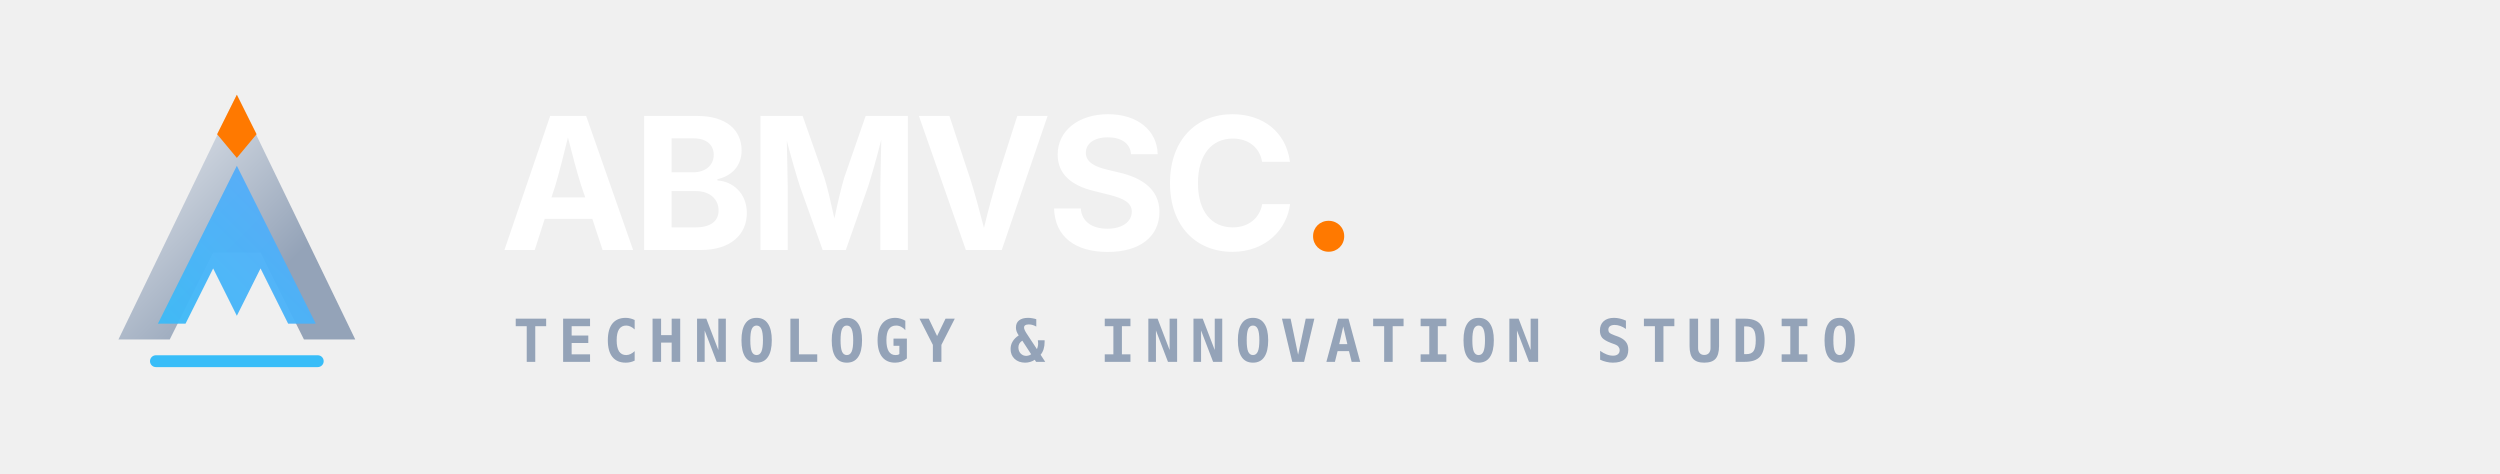
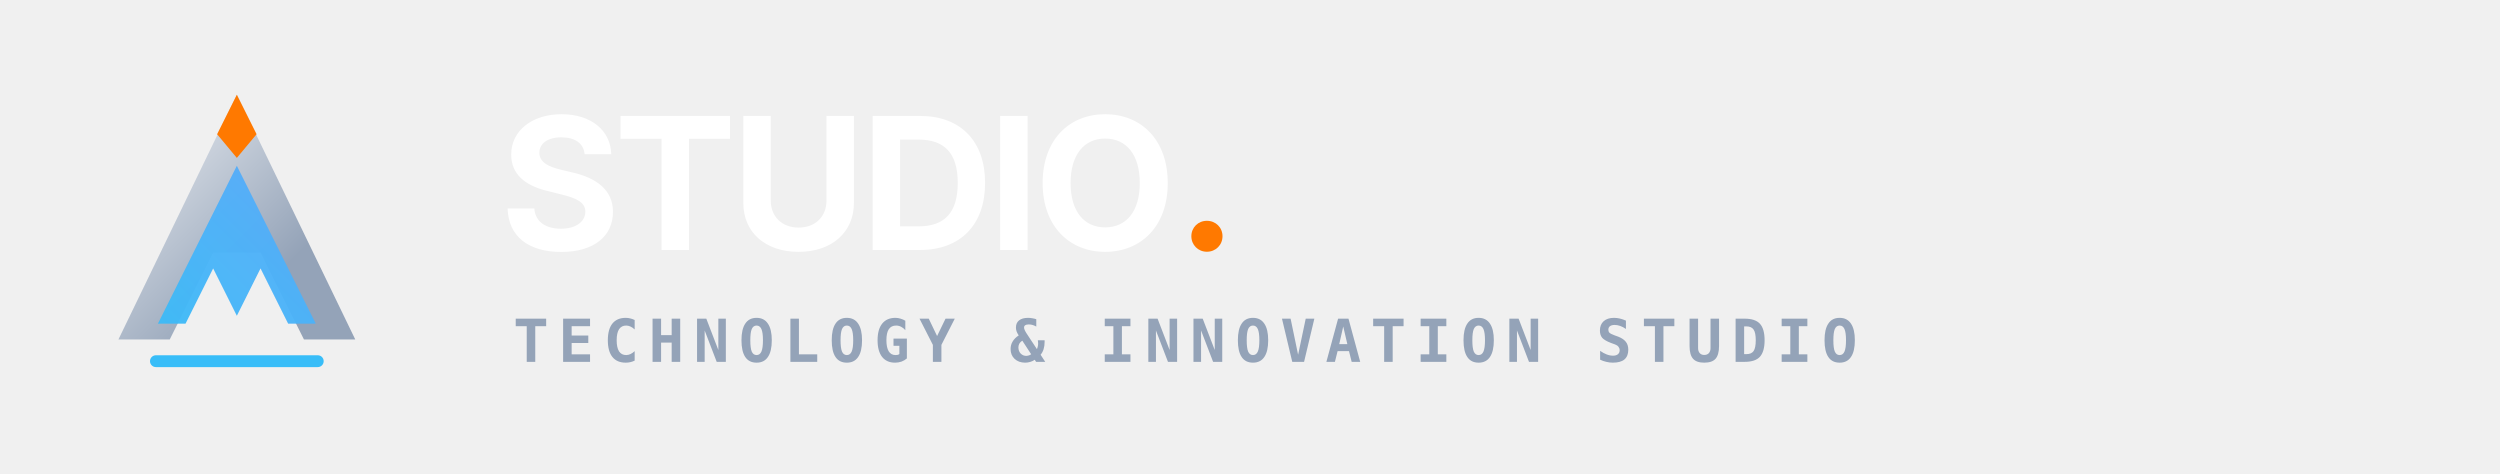
<svg xmlns="http://www.w3.org/2000/svg" viewBox="0 0 380 72" fill="none" width="100%" height="100%">
  <defs>
    <linearGradient id="whiteGrad" x1="10" y1="10" x2="60" y2="60" gradientUnits="userSpaceOnUse">
      <stop offset="0%" stop-color="#FFFFFF" />
      <stop offset="100%" stop-color="#94A3B8" />
    </linearGradient>
    <linearGradient id="electricWhite" x1="10" y1="60" x2="60" y2="10" gradientUnits="userSpaceOnUse">
      <stop offset="0%" stop-color="#38BDF8" />
      <stop offset="100%" stop-color="#60A5FA" />
    </linearGradient>
  </defs>
  <g transform="translate(6, 6) scale(0.6)">
    <path d="M50 14 L20 76 L33 76 L44 54 L56 54 L67 76 L80 76 L50 14 Z M50 36 L43 50 L57 50 Z" fill="url(#whiteGrad)" />
    <path d="M44 58 L50 70 L56 58 L63 72 L70 72 L50 32 L30 72 L37 72 Z" fill="url(#electricWhite)" opacity="0.95" />
    <polygon points="50,14 55,24 50,30 45,24" fill="#FF7900" />
    <rect x="28" y="80" width="44" height="3" rx="1.5" fill="#38BDF8" />
  </g>
-   <text x="76" y="38" font-family="'Space Grotesk', -apple-system, BlinkMacSystemFont, sans-serif" font-size="28" font-weight="700" letter-spacing="-0.03em" fill="#FFFFFF">ABMVSC<tspan fill="#FF7900">.</tspan>
+   <text x="76" y="38" font-family="'Space Grotesk', -apple-system, BlinkMacSystemFont, sans-serif" font-size="28" font-weight="700" letter-spacing="-0.03em" fill="#FFFFFF">STUDIO<tspan fill="#FF7900">.</tspan>
  </text>
  <text x="78" y="55" font-family="'IBM Plex Mono', monospace" font-size="9" font-weight="600" letter-spacing="0.16em" fill="#94A3B8">TECHNOLOGY &amp; INNOVATION STUDIO</text>
</svg>
